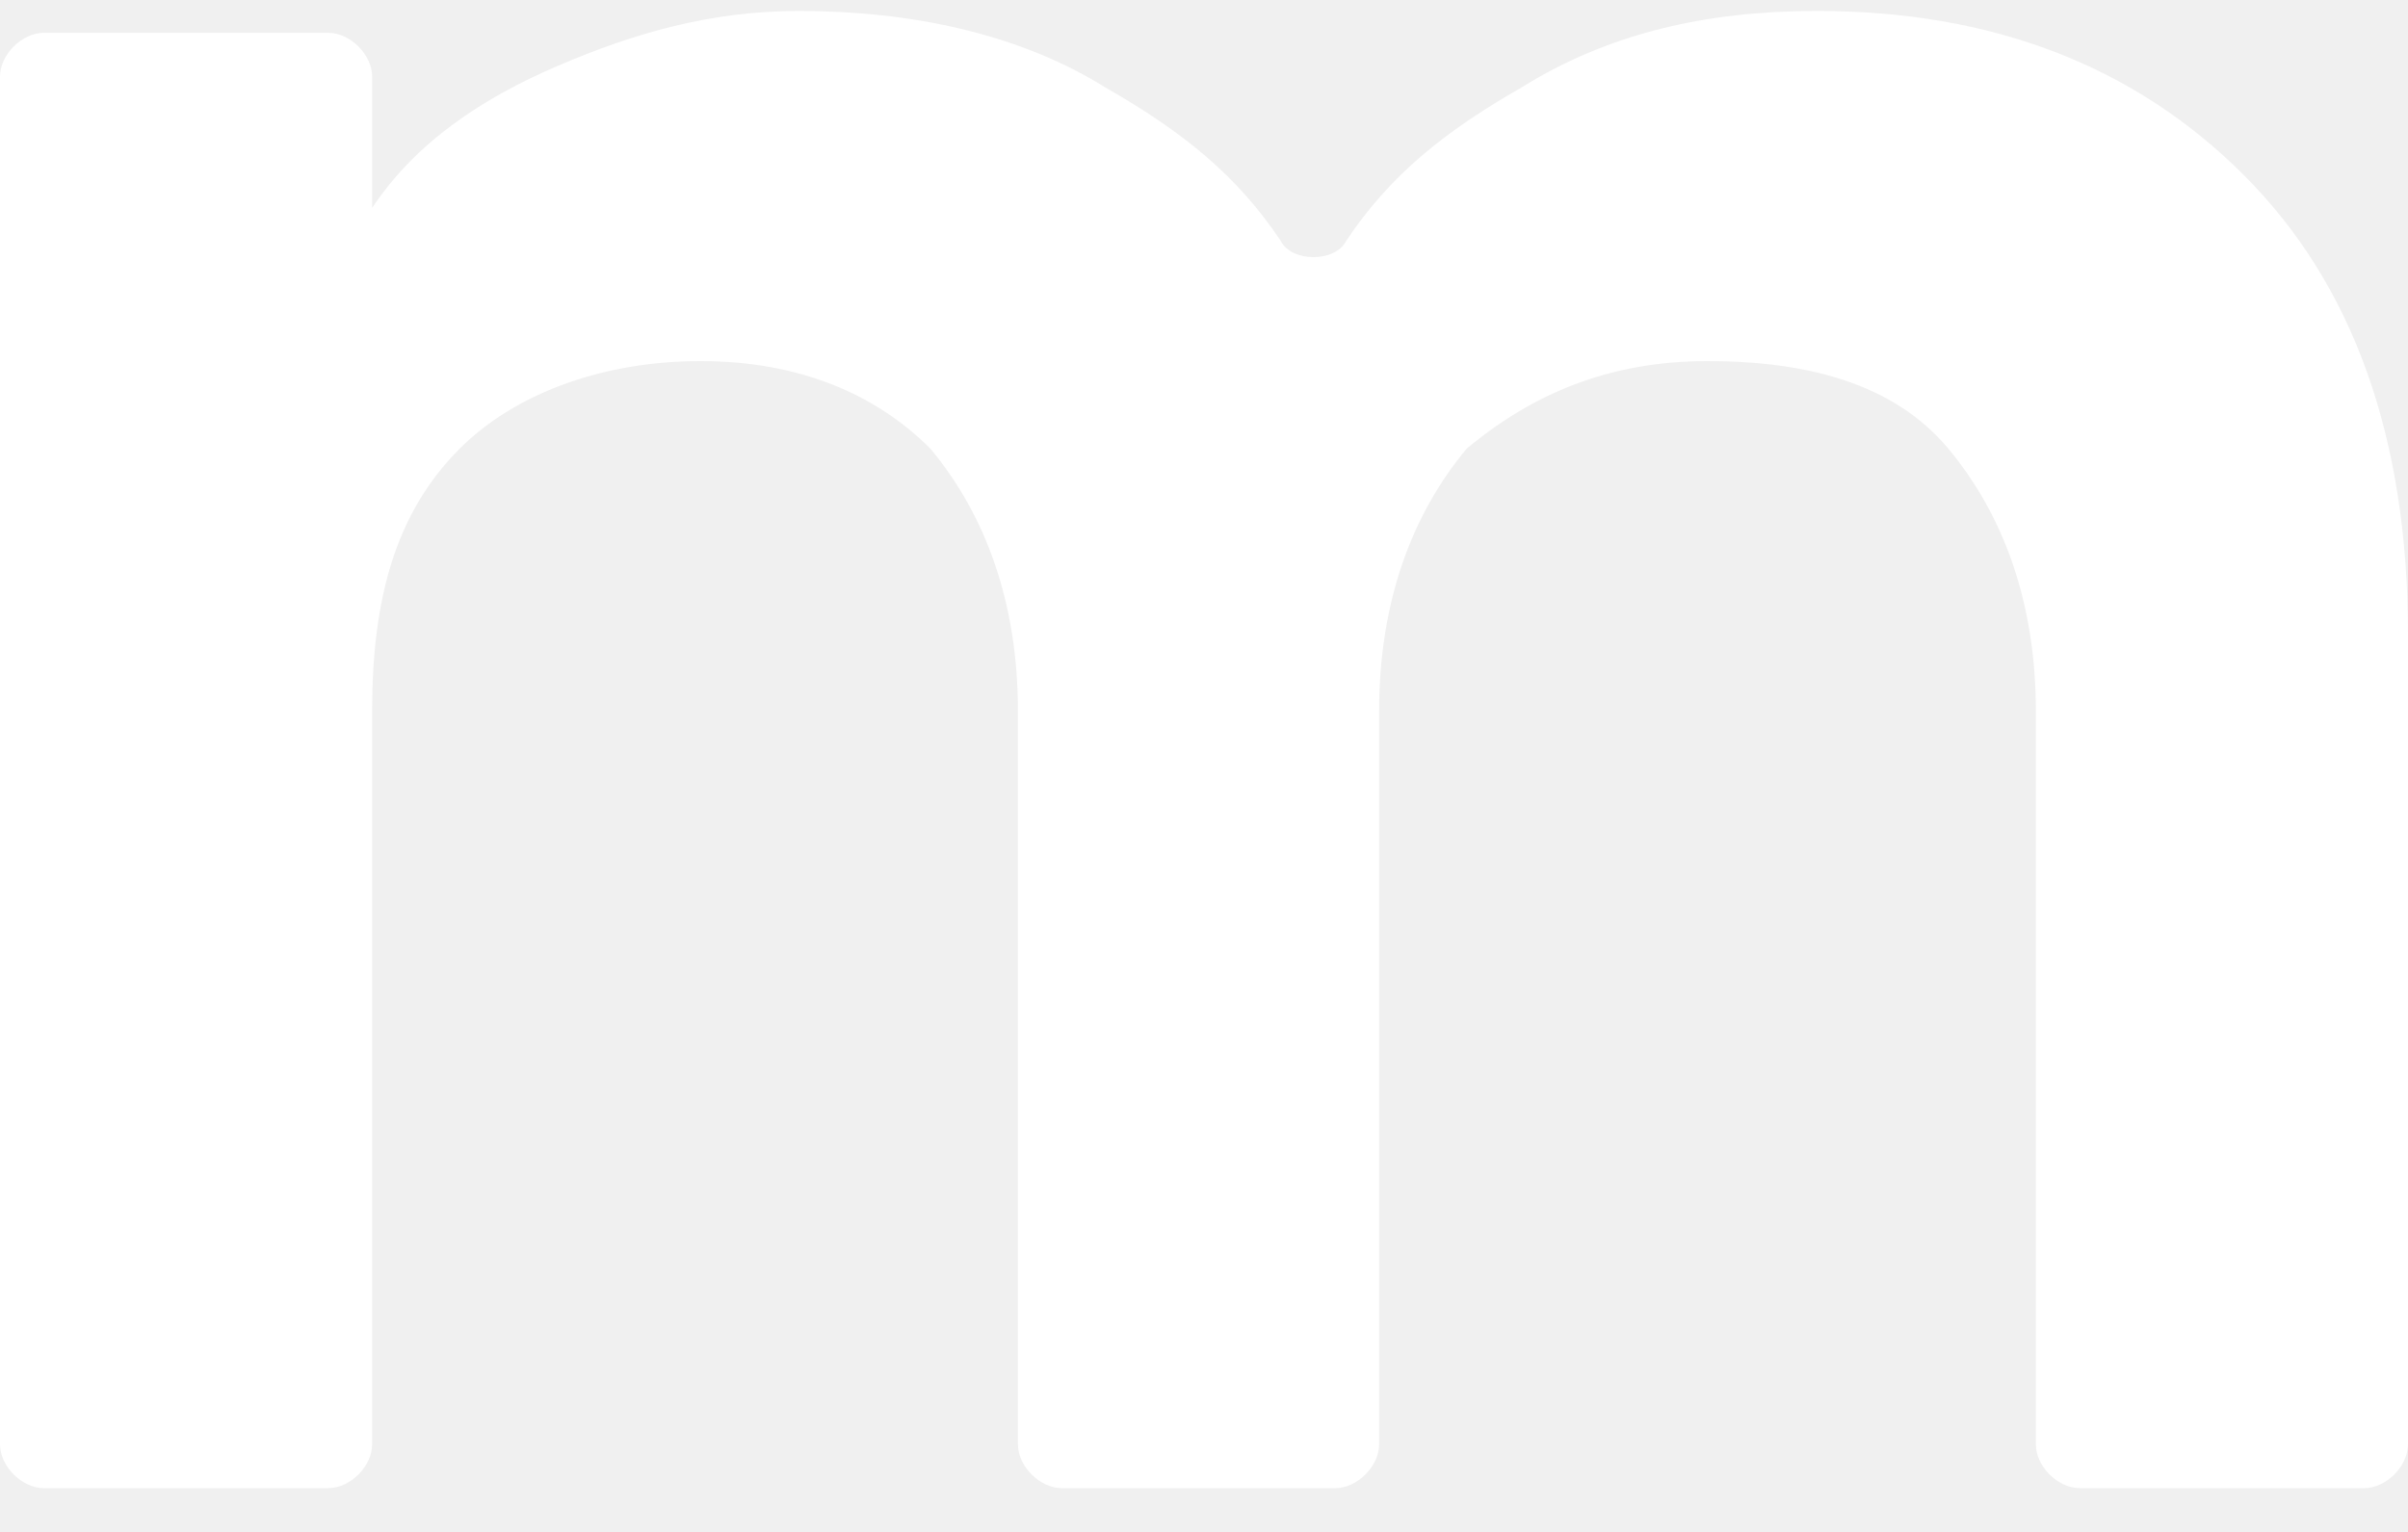
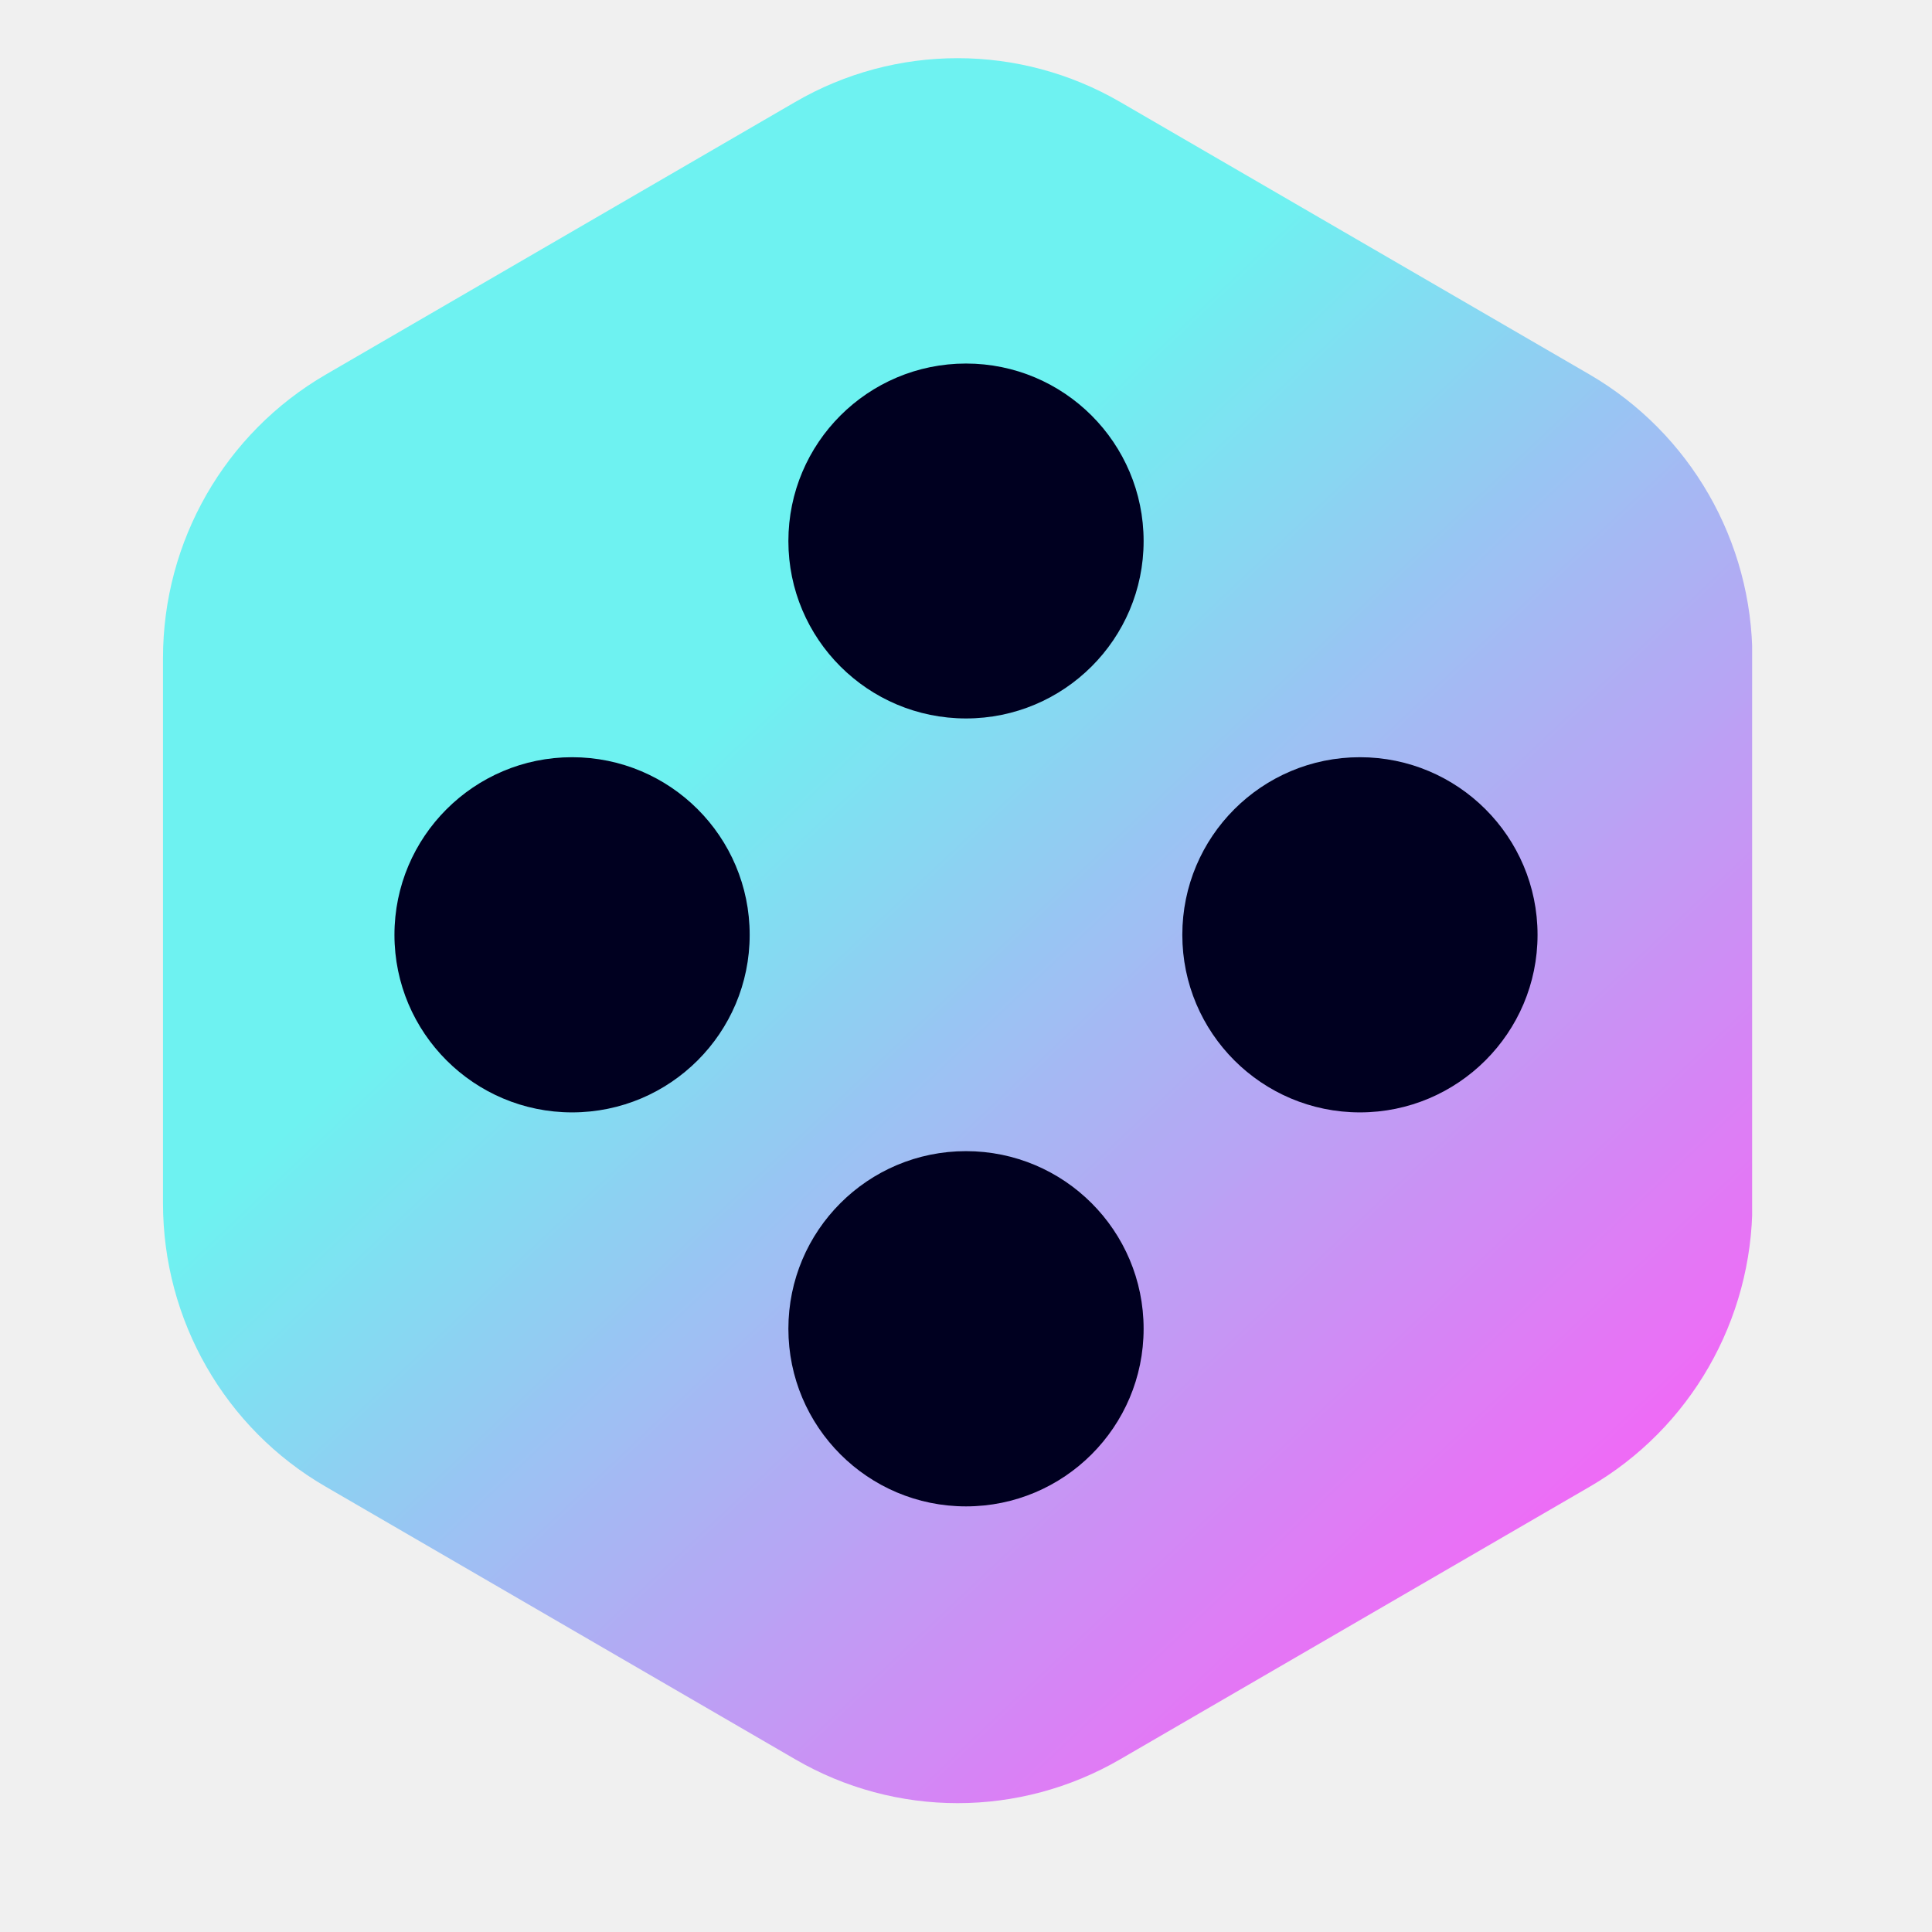
- <svg xmlns="http://www.w3.org/2000/svg" version="1.1" id="Layer_1" x="0px" y="0px" width="22px" height="14px" viewBox="0 0 22 14" style="enable-background:new 0 0 22 14;" xml:space="preserve">
-   <style type="text/css">
- 	.st0{fill:#FFFFFF;}
- </style>
-   <path class="st0" d="M20.5,1.6c1,1,1.5,2.4,1.5,4.2v7.4c0,0.2-0.2,0.4-0.4,0.4H19c-0.2,0-0.4-0.2-0.4-0.4V6.5c0-1-0.3-1.8-0.8-2.4  c-0.5-0.6-1.3-0.8-2.2-0.8c-0.9,0-1.6,0.3-2.2,0.8c-0.5,0.6-0.8,1.4-0.8,2.4v6.7c0,0.2-0.2,0.4-0.4,0.4H9.7c-0.2,0-0.4-0.2-0.4-0.4  V6.5c0-1-0.3-1.8-0.8-2.4C8,3.6,7.3,3.3,6.4,3.3c-0.9,0-1.7,0.3-2.2,0.8C3.6,4.7,3.4,5.5,3.4,6.5v6.7c0,0.2-0.2,0.4-0.4,0.4H0.4  c-0.2,0-0.4-0.2-0.4-0.4V0.7c0-0.2,0.2-0.4,0.4-0.4H3c0.2,0,0.4,0.2,0.4,0.4v1.2c0.4-0.6,1-1,1.7-1.3c0.7-0.3,1.4-0.5,2.2-0.5  c1,0,2,0.2,2.8,0.7c0.7,0.4,1.2,0.8,1.6,1.4c0.1,0.2,0.5,0.2,0.6,0c0.4-0.6,0.9-1,1.6-1.4c0.8-0.5,1.7-0.7,2.7-0.7  C18.2,0.1,19.5,0.6,20.5,1.6z" />
+ <svg xmlns="http://www.w3.org/2000/svg" width="40" zoomAndPan="magnify" viewBox="0 0 30 30" height="40" preserveAspectRatio="xMidYMid meet" version="1.0">
+   <defs>
+     <clipPath id="3797ee6668">
+       <path d="M 2.531 0.66 L 27.207 0.66 L 27.207 28 L 2.531 28 Z M 2.531 0.66 " clip-rule="nonzero" />
+     </clipPath>
+     <clipPath id="4587370bb6">
+       <path d="M 2.531 10.219 L 2.531 18.684 C 2.531 20.5 3.492 22.18 5.059 23.086 L 12.344 27.316 C 13.906 28.227 15.832 28.227 17.398 27.316 L 24.684 23.086 C 26.246 22.18 27.211 20.5 27.211 18.684 L 27.211 10.219 C 27.211 8.402 26.246 6.727 24.684 5.816 L 17.398 1.586 C 15.832 0.676 13.906 0.676 12.344 1.586 L 5.059 5.816 C 3.492 6.727 2.531 8.402 2.531 10.219 Z M 2.531 10.219 " clip-rule="nonzero" />
+     </clipPath>
+     <linearGradient x1="-4.241" gradientTransform="matrix(0.062633, 0, 0, -0.0630101, 2.530532, 28.12468)" y1="431.624" x2="398.251" gradientUnits="userSpaceOnUse" y2="2.376" id="e02c79dc84">
+       <stop stop-opacity="1" stop-color="rgb(43.1%, 94.899%, 94.499%)" offset="0" />
+       <stop stop-opacity="1" stop-color="rgb(43.1%, 94.899%, 94.499%)" offset="0.25" />
+       <stop stop-opacity="1" stop-color="rgb(43.1%, 94.899%, 94.499%)" offset="0.312" />
+       <stop stop-opacity="1" stop-color="rgb(43.1%, 94.899%, 94.499%)" offset="0.344" />
+       <stop stop-opacity="1" stop-color="rgb(43.1%, 94.899%, 94.499%)" offset="0.359" />
+       <stop stop-opacity="1" stop-color="rgb(43.138%, 94.858%, 94.501%)" offset="0.367" />
+       <stop stop-opacity="1" stop-color="rgb(43.582%, 94.391%, 94.518%)" offset="0.371" />
+       <stop stop-opacity="1" stop-color="rgb(43.988%, 93.965%, 94.533%)" offset="0.375" />
+       <stop stop-opacity="1" stop-color="rgb(44.392%, 93.539%, 94.548%)" offset="0.379" />
+       <stop stop-opacity="1" stop-color="rgb(44.797%, 93.115%, 94.563%)" offset="0.383" />
+       <stop stop-opacity="1" stop-color="rgb(45.201%, 92.69%, 94.579%)" offset="0.387" />
+       <stop stop-opacity="1" stop-color="rgb(45.607%, 92.265%, 94.594%)" offset="0.391" />
+       <stop stop-opacity="1" stop-color="rgb(46.011%, 91.84%, 94.608%)" offset="0.395" />
+       <stop stop-opacity="1" stop-color="rgb(46.416%, 91.414%, 94.623%)" offset="0.398" />
+       <stop stop-opacity="1" stop-color="rgb(46.82%, 90.988%, 94.638%)" offset="0.402" />
+       <stop stop-opacity="1" stop-color="rgb(47.226%, 90.564%, 94.653%)" offset="0.406" />
+       <stop stop-opacity="1" stop-color="rgb(47.63%, 90.138%, 94.669%)" offset="0.41" />
+       <stop stop-opacity="1" stop-color="rgb(48.035%, 89.714%, 94.684%)" offset="0.414" />
+       <stop stop-opacity="1" stop-color="rgb(48.439%, 89.288%, 94.699%)" offset="0.418" />
+       <stop stop-opacity="1" stop-color="rgb(48.845%, 88.863%, 94.714%)" offset="0.422" />
+       <stop stop-opacity="1" stop-color="rgb(49.249%, 88.437%, 94.73%)" offset="0.426" />
+       <stop stop-opacity="1" stop-color="rgb(49.654%, 88.013%, 94.745%)" offset="0.43" />
+       <stop stop-opacity="1" stop-color="rgb(50.058%, 87.587%, 94.76%)" offset="0.434" />
+       <stop stop-opacity="1" stop-color="rgb(50.464%, 87.163%, 94.775%)" offset="0.438" />
+       <stop stop-opacity="1" stop-color="rgb(50.868%, 86.737%, 94.791%)" offset="0.441" />
+       <stop stop-opacity="1" stop-color="rgb(51.273%, 86.311%, 94.806%)" offset="0.445" />
+       <stop stop-opacity="1" stop-color="rgb(51.677%, 85.886%, 94.821%)" offset="0.449" />
+       <stop stop-opacity="1" stop-color="rgb(52.083%, 85.461%, 94.836%)" offset="0.453" />
+       <stop stop-opacity="1" stop-color="rgb(52.487%, 85.036%, 94.85%)" offset="0.457" />
+       <stop stop-opacity="1" stop-color="rgb(52.892%, 84.612%, 94.865%)" offset="0.461" />
+       <stop stop-opacity="1" stop-color="rgb(53.296%, 84.186%, 94.881%)" offset="0.465" />
+       <stop stop-opacity="1" stop-color="rgb(53.702%, 83.76%, 94.896%)" offset="0.469" />
+       <stop stop-opacity="1" stop-color="rgb(54.106%, 83.334%, 94.911%)" offset="0.473" />
+       <stop stop-opacity="1" stop-color="rgb(54.51%, 82.91%, 94.926%)" offset="0.477" />
+       <stop stop-opacity="1" stop-color="rgb(54.915%, 82.484%, 94.942%)" offset="0.48" />
+       <stop stop-opacity="1" stop-color="rgb(55.321%, 82.06%, 94.957%)" offset="0.484" />
+       <stop stop-opacity="1" stop-color="rgb(55.725%, 81.635%, 94.972%)" offset="0.488" />
+       <stop stop-opacity="1" stop-color="rgb(56.129%, 81.209%, 94.987%)" offset="0.492" />
+       <stop stop-opacity="1" stop-color="rgb(56.534%, 80.783%, 95.003%)" offset="0.496" />
+       <stop stop-opacity="1" stop-color="rgb(56.94%, 80.359%, 95.018%)" offset="0.5" />
+       <stop stop-opacity="1" stop-color="rgb(57.344%, 79.933%, 95.033%)" offset="0.504" />
+       <stop stop-opacity="1" stop-color="rgb(57.75%, 79.509%, 95.049%)" offset="0.508" />
+       <stop stop-opacity="1" stop-color="rgb(58.154%, 79.083%, 95.062%)" offset="0.512" />
+       <stop stop-opacity="1" stop-color="rgb(58.559%, 78.658%, 95.078%)" offset="0.516" />
+       <stop stop-opacity="1" stop-color="rgb(58.963%, 78.232%, 95.093%)" offset="0.52" />
+       <stop stop-opacity="1" stop-color="rgb(59.369%, 77.808%, 95.108%)" offset="0.523" />
+       <stop stop-opacity="1" stop-color="rgb(59.773%, 77.382%, 95.123%)" offset="0.527" />
+       <stop stop-opacity="1" stop-color="rgb(60.178%, 76.958%, 95.139%)" offset="0.531" />
+       <stop stop-opacity="1" stop-color="rgb(60.582%, 76.532%, 95.154%)" offset="0.535" />
+       <stop stop-opacity="1" stop-color="rgb(60.988%, 76.106%, 95.169%)" offset="0.539" />
+       <stop stop-opacity="1" stop-color="rgb(61.392%, 75.681%, 95.184%)" offset="0.543" />
+       <stop stop-opacity="1" stop-color="rgb(61.797%, 75.256%, 95.2%)" offset="0.547" />
+       <stop stop-opacity="1" stop-color="rgb(62.201%, 74.831%, 95.215%)" offset="0.551" />
+       <stop stop-opacity="1" stop-color="rgb(62.607%, 74.406%, 95.23%)" offset="0.555" />
+       <stop stop-opacity="1" stop-color="rgb(63.011%, 73.981%, 95.245%)" offset="0.559" />
+       <stop stop-opacity="1" stop-color="rgb(63.416%, 73.555%, 95.261%)" offset="0.562" />
+       <stop stop-opacity="1" stop-color="rgb(63.82%, 73.129%, 95.276%)" offset="0.566" />
+       <stop stop-opacity="1" stop-color="rgb(64.226%, 72.705%, 95.291%)" offset="0.57" />
+       <stop stop-opacity="1" stop-color="rgb(64.63%, 72.279%, 95.305%)" offset="0.574" />
+       <stop stop-opacity="1" stop-color="rgb(65.034%, 71.855%, 95.32%)" offset="0.578" />
+       <stop stop-opacity="1" stop-color="rgb(65.439%, 71.429%, 95.335%)" offset="0.582" />
+       <stop stop-opacity="1" stop-color="rgb(65.845%, 71.004%, 95.351%)" offset="0.586" />
+       <stop stop-opacity="1" stop-color="rgb(66.249%, 70.578%, 95.366%)" offset="0.59" />
+       <stop stop-opacity="1" stop-color="rgb(66.653%, 70.154%, 95.381%)" offset="0.594" />
+       <stop stop-opacity="1" stop-color="rgb(67.058%, 69.728%, 95.396%)" offset="0.598" />
+       <stop stop-opacity="1" stop-color="rgb(67.464%, 69.304%, 95.412%)" offset="0.602" />
+       <stop stop-opacity="1" stop-color="rgb(67.868%, 68.878%, 95.427%)" offset="0.605" />
+       <stop stop-opacity="1" stop-color="rgb(68.272%, 68.452%, 95.442%)" offset="0.609" />
+       <stop stop-opacity="1" stop-color="rgb(68.677%, 68.027%, 95.457%)" offset="0.613" />
+       <stop stop-opacity="1" stop-color="rgb(69.083%, 67.603%, 95.473%)" offset="0.617" />
+       <stop stop-opacity="1" stop-color="rgb(69.487%, 67.177%, 95.488%)" offset="0.621" />
+       <stop stop-opacity="1" stop-color="rgb(69.891%, 66.753%, 95.503%)" offset="0.625" />
+       <stop stop-opacity="1" stop-color="rgb(70.296%, 66.327%, 95.518%)" offset="0.629" />
+       <stop stop-opacity="1" stop-color="rgb(70.702%, 65.901%, 95.534%)" offset="0.633" />
+       <stop stop-opacity="1" stop-color="rgb(71.106%, 65.475%, 95.547%)" offset="0.637" />
+       <stop stop-opacity="1" stop-color="rgb(71.51%, 65.051%, 95.563%)" offset="0.641" />
+       <stop stop-opacity="1" stop-color="rgb(71.915%, 64.626%, 95.578%)" offset="0.645" />
+       <stop stop-opacity="1" stop-color="rgb(72.321%, 64.201%, 95.593%)" offset="0.648" />
+       <stop stop-opacity="1" stop-color="rgb(72.725%, 63.776%, 95.609%)" offset="0.652" />
+       <stop stop-opacity="1" stop-color="rgb(73.129%, 63.35%, 95.624%)" offset="0.656" />
+       <stop stop-opacity="1" stop-color="rgb(73.534%, 62.924%, 95.639%)" offset="0.66" />
+       <stop stop-opacity="1" stop-color="rgb(73.94%, 62.5%, 95.654%)" offset="0.664" />
+       <stop stop-opacity="1" stop-color="rgb(74.344%, 62.074%, 95.67%)" offset="0.668" />
+       <stop stop-opacity="1" stop-color="rgb(74.748%, 61.65%, 95.685%)" offset="0.672" />
+       <stop stop-opacity="1" stop-color="rgb(75.153%, 61.224%, 95.7%)" offset="0.676" />
+       <stop stop-opacity="1" stop-color="rgb(75.558%, 60.799%, 95.715%)" offset="0.68" />
+       <stop stop-opacity="1" stop-color="rgb(75.963%, 60.373%, 95.731%)" offset="0.684" />
+       <stop stop-opacity="1" stop-color="rgb(76.367%, 59.949%, 95.746%)" offset="0.688" />
+       <stop stop-opacity="1" stop-color="rgb(76.772%, 59.523%, 95.76%)" offset="0.691" />
+       <stop stop-opacity="1" stop-color="rgb(77.177%, 59.099%, 95.775%)" offset="0.695" />
+       <stop stop-opacity="1" stop-color="rgb(77.582%, 58.673%, 95.79%)" offset="0.699" />
+       <stop stop-opacity="1" stop-color="rgb(77.986%, 58.247%, 95.805%)" offset="0.703" />
+       <stop stop-opacity="1" stop-color="rgb(78.391%, 57.822%, 95.821%)" offset="0.707" />
+       <stop stop-opacity="1" stop-color="rgb(78.796%, 57.397%, 95.836%)" offset="0.711" />
+       <stop stop-opacity="1" stop-color="rgb(79.201%, 56.972%, 95.851%)" offset="0.715" />
+       <stop stop-opacity="1" stop-color="rgb(79.605%, 56.548%, 95.866%)" offset="0.719" />
+       <stop stop-opacity="1" stop-color="rgb(80.009%, 56.122%, 95.882%)" offset="0.723" />
+       <stop stop-opacity="1" stop-color="rgb(80.415%, 55.696%, 95.897%)" offset="0.727" />
+       <stop stop-opacity="1" stop-color="rgb(80.82%, 55.27%, 95.912%)" offset="0.73" />
+       <stop stop-opacity="1" stop-color="rgb(81.224%, 54.846%, 95.927%)" offset="0.734" />
+       <stop stop-opacity="1" stop-color="rgb(81.628%, 54.42%, 95.943%)" offset="0.738" />
+       <stop stop-opacity="1" stop-color="rgb(82.034%, 53.996%, 95.958%)" offset="0.742" />
+       <stop stop-opacity="1" stop-color="rgb(82.439%, 53.571%, 95.973%)" offset="0.746" />
+       <stop stop-opacity="1" stop-color="rgb(82.843%, 53.145%, 95.988%)" offset="0.75" />
+       <stop stop-opacity="1" stop-color="rgb(83.247%, 52.719%, 96.002%)" offset="0.754" />
+       <stop stop-opacity="1" stop-color="rgb(83.653%, 52.295%, 96.017%)" offset="0.758" />
+       <stop stop-opacity="1" stop-color="rgb(84.058%, 51.869%, 96.033%)" offset="0.762" />
+       <stop stop-opacity="1" stop-color="rgb(84.462%, 51.445%, 96.048%)" offset="0.766" />
+       <stop stop-opacity="1" stop-color="rgb(84.866%, 51.019%, 96.063%)" offset="0.77" />
+       <stop stop-opacity="1" stop-color="rgb(85.272%, 50.594%, 96.078%)" offset="0.773" />
+       <stop stop-opacity="1" stop-color="rgb(85.677%, 50.168%, 96.094%)" offset="0.777" />
+       <stop stop-opacity="1" stop-color="rgb(86.081%, 49.744%, 96.109%)" offset="0.781" />
+       <stop stop-opacity="1" stop-color="rgb(86.485%, 49.318%, 96.124%)" offset="0.785" />
+       <stop stop-opacity="1" stop-color="rgb(86.891%, 48.894%, 96.14%)" offset="0.789" />
+       <stop stop-opacity="1" stop-color="rgb(87.296%, 48.468%, 96.155%)" offset="0.793" />
+       <stop stop-opacity="1" stop-color="rgb(87.7%, 48.042%, 96.17%)" offset="0.797" />
+       <stop stop-opacity="1" stop-color="rgb(88.104%, 47.617%, 96.185%)" offset="0.801" />
+       <stop stop-opacity="1" stop-color="rgb(88.51%, 47.192%, 96.201%)" offset="0.805" />
+       <stop stop-opacity="1" stop-color="rgb(88.914%, 46.767%, 96.216%)" offset="0.809" />
+       <stop stop-opacity="1" stop-color="rgb(89.319%, 46.342%, 96.231%)" offset="0.812" />
+       <stop stop-opacity="1" stop-color="rgb(89.723%, 45.917%, 96.245%)" offset="0.816" />
+       <stop stop-opacity="1" stop-color="rgb(90.129%, 45.491%, 96.26%)" offset="0.82" />
+       <stop stop-opacity="1" stop-color="rgb(90.533%, 45.065%, 96.275%)" offset="0.824" />
+       <stop stop-opacity="1" stop-color="rgb(90.938%, 44.641%, 96.291%)" offset="0.828" />
+       <stop stop-opacity="1" stop-color="rgb(91.342%, 44.215%, 96.306%)" offset="0.832" />
+       <stop stop-opacity="1" stop-color="rgb(91.748%, 43.791%, 96.321%)" offset="0.836" />
+       <stop stop-opacity="1" stop-color="rgb(92.152%, 43.365%, 96.336%)" offset="0.84" />
+       <stop stop-opacity="1" stop-color="rgb(92.557%, 42.94%, 96.352%)" offset="0.844" />
+       <stop stop-opacity="1" stop-color="rgb(92.961%, 42.514%, 96.367%)" offset="0.848" />
+       <stop stop-opacity="1" stop-color="rgb(93.367%, 42.09%, 96.382%)" offset="0.852" />
+       <stop stop-opacity="1" stop-color="rgb(93.771%, 41.664%, 96.397%)" offset="0.855" />
+       <stop stop-opacity="1" stop-color="rgb(94.176%, 41.24%, 96.413%)" offset="0.859" />
+       <stop stop-opacity="1" stop-color="rgb(94.58%, 40.814%, 96.428%)" offset="0.863" />
+       <stop stop-opacity="1" stop-color="rgb(94.986%, 40.388%, 96.443%)" offset="0.867" />
+       <stop stop-opacity="1" stop-color="rgb(95.39%, 39.963%, 96.457%)" offset="0.871" />
+       <stop stop-opacity="1" stop-color="rgb(95.795%, 39.539%, 96.472%)" offset="0.875" />
+       <stop stop-opacity="1" stop-color="rgb(89.43%, 31.544%, 89.769%)" offset="0.879" />
+       <stop stop-opacity="1" stop-color="rgb(83.066%, 23.55%, 83.066%)" offset="0.883" />
+       <stop stop-opacity="1" stop-color="rgb(76.833%, 16.475%, 76.833%)" offset="0.887" />
+       <stop stop-opacity="1" stop-color="rgb(70.599%, 9.399%, 70.599%)" offset="0.891" />
+       <stop stop-opacity="1" stop-color="rgb(70.599%, 9.399%, 70.599%)" offset="0.906" />
+       <stop stop-opacity="1" stop-color="rgb(70.599%, 9.399%, 70.599%)" offset="0.938" />
+       <stop stop-opacity="1" stop-color="rgb(70.599%, 9.399%, 70.599%)" offset="1" />
+     </linearGradient>
+     <clipPath id="28ea545a46">
+       <path d="M 18.359 11.758 L 23.875 11.758 L 23.875 17.273 L 18.359 17.273 Z M 18.359 11.758 " clip-rule="nonzero" />
+     </clipPath>
+     <clipPath id="0f98d6bf09">
+       <path d="M 21.117 11.758 C 19.594 11.758 18.359 12.992 18.359 14.516 C 18.359 16.039 19.594 17.273 21.117 17.273 C 22.637 17.273 23.875 16.039 23.875 14.516 C 23.875 12.992 22.637 11.758 21.117 11.758 " clip-rule="nonzero" />
+     </clipPath>
+     <clipPath id="e8534ee5c6">
+       <path d="M 12.242 5.645 L 17.758 5.645 L 17.758 11.156 L 12.242 11.156 Z M 12.242 5.645 " clip-rule="nonzero" />
+     </clipPath>
+     <clipPath id="b53dc0e2ba">
+       <path d="M 15 5.645 C 13.477 5.645 12.242 6.879 12.242 8.402 C 12.242 9.922 13.477 11.156 15 11.156 C 16.523 11.156 17.758 9.922 17.758 8.402 C 17.758 6.879 16.523 5.645 15 5.645 " clip-rule="nonzero" />
+     </clipPath>
+     <clipPath id="65fb56172f">
+       <path d="M 6.125 11.758 L 11.641 11.758 L 11.641 17.273 L 6.125 17.273 Z M 6.125 11.758 " clip-rule="nonzero" />
+     </clipPath>
+     <clipPath id="37404ef247">
+       <path d="M 8.883 11.758 C 7.363 11.758 6.125 12.992 6.125 14.516 C 6.125 16.039 7.363 17.273 8.883 17.273 C 10.406 17.273 11.641 16.039 11.641 14.516 C 11.641 12.992 10.406 11.758 8.883 11.758 " clip-rule="nonzero" />
+     </clipPath>
+     <clipPath id="3685a82602">
+       <path d="M 12.242 17.875 L 17.758 17.875 L 17.758 23.391 L 12.242 23.391 Z M 12.242 17.875 " clip-rule="nonzero" />
+     </clipPath>
+     <clipPath id="41b104da74">
+       <path d="M 15 17.875 C 13.477 17.875 12.242 19.109 12.242 20.633 C 12.242 22.156 13.477 23.391 15 23.391 C 16.523 23.391 17.758 22.156 17.758 20.633 C 17.758 19.109 16.523 17.875 15 17.875 " clip-rule="nonzero" />
+     </clipPath>
+   </defs>
+   <g clip-path="url(#3797ee6668)">
+     <g clip-path="url(#4587370bb6)">
+       <path fill="url(#e02c79dc84)" d="M 2.531 28.227 L 2.531 0.676 L 27.207 0.676 L 27.207 28.227 Z M 2.531 28.227 " fill-rule="nonzero" />
+     </g>
+   </g>
+   <g clip-path="url(#28ea545a46)">
+     <g clip-path="url(#0f98d6bf09)">
+       <path fill="#000020" d="M 18.359 11.758 L 23.875 11.758 L 23.875 17.273 L 18.359 17.273 Z M 18.359 11.758 " fill-opacity="1" fill-rule="nonzero" />
+     </g>
+   </g>
+   <g clip-path="url(#e8534ee5c6)">
+     <g clip-path="url(#b53dc0e2ba)">
+       <path fill="#000020" d="M 12.242 5.645 L 17.758 5.645 L 17.758 11.156 L 12.242 11.156 Z M 12.242 5.645 " fill-opacity="1" fill-rule="nonzero" />
+     </g>
+   </g>
+   <g clip-path="url(#65fb56172f)">
+     <g clip-path="url(#37404ef247)">
+       <path fill="#000020" d="M 6.125 11.758 L 11.641 11.758 L 11.641 17.273 L 6.125 17.273 Z M 6.125 11.758 " fill-opacity="1" fill-rule="nonzero" />
+     </g>
+   </g>
+   <g clip-path="url(#3685a82602)">
+     <g clip-path="url(#41b104da74)">
+       <path fill="#000020" d="M 12.242 17.875 L 17.758 17.875 L 17.758 23.391 L 12.242 23.391 Z M 12.242 17.875 " fill-opacity="1" fill-rule="nonzero" />
+     </g>
+   </g>
</svg>
